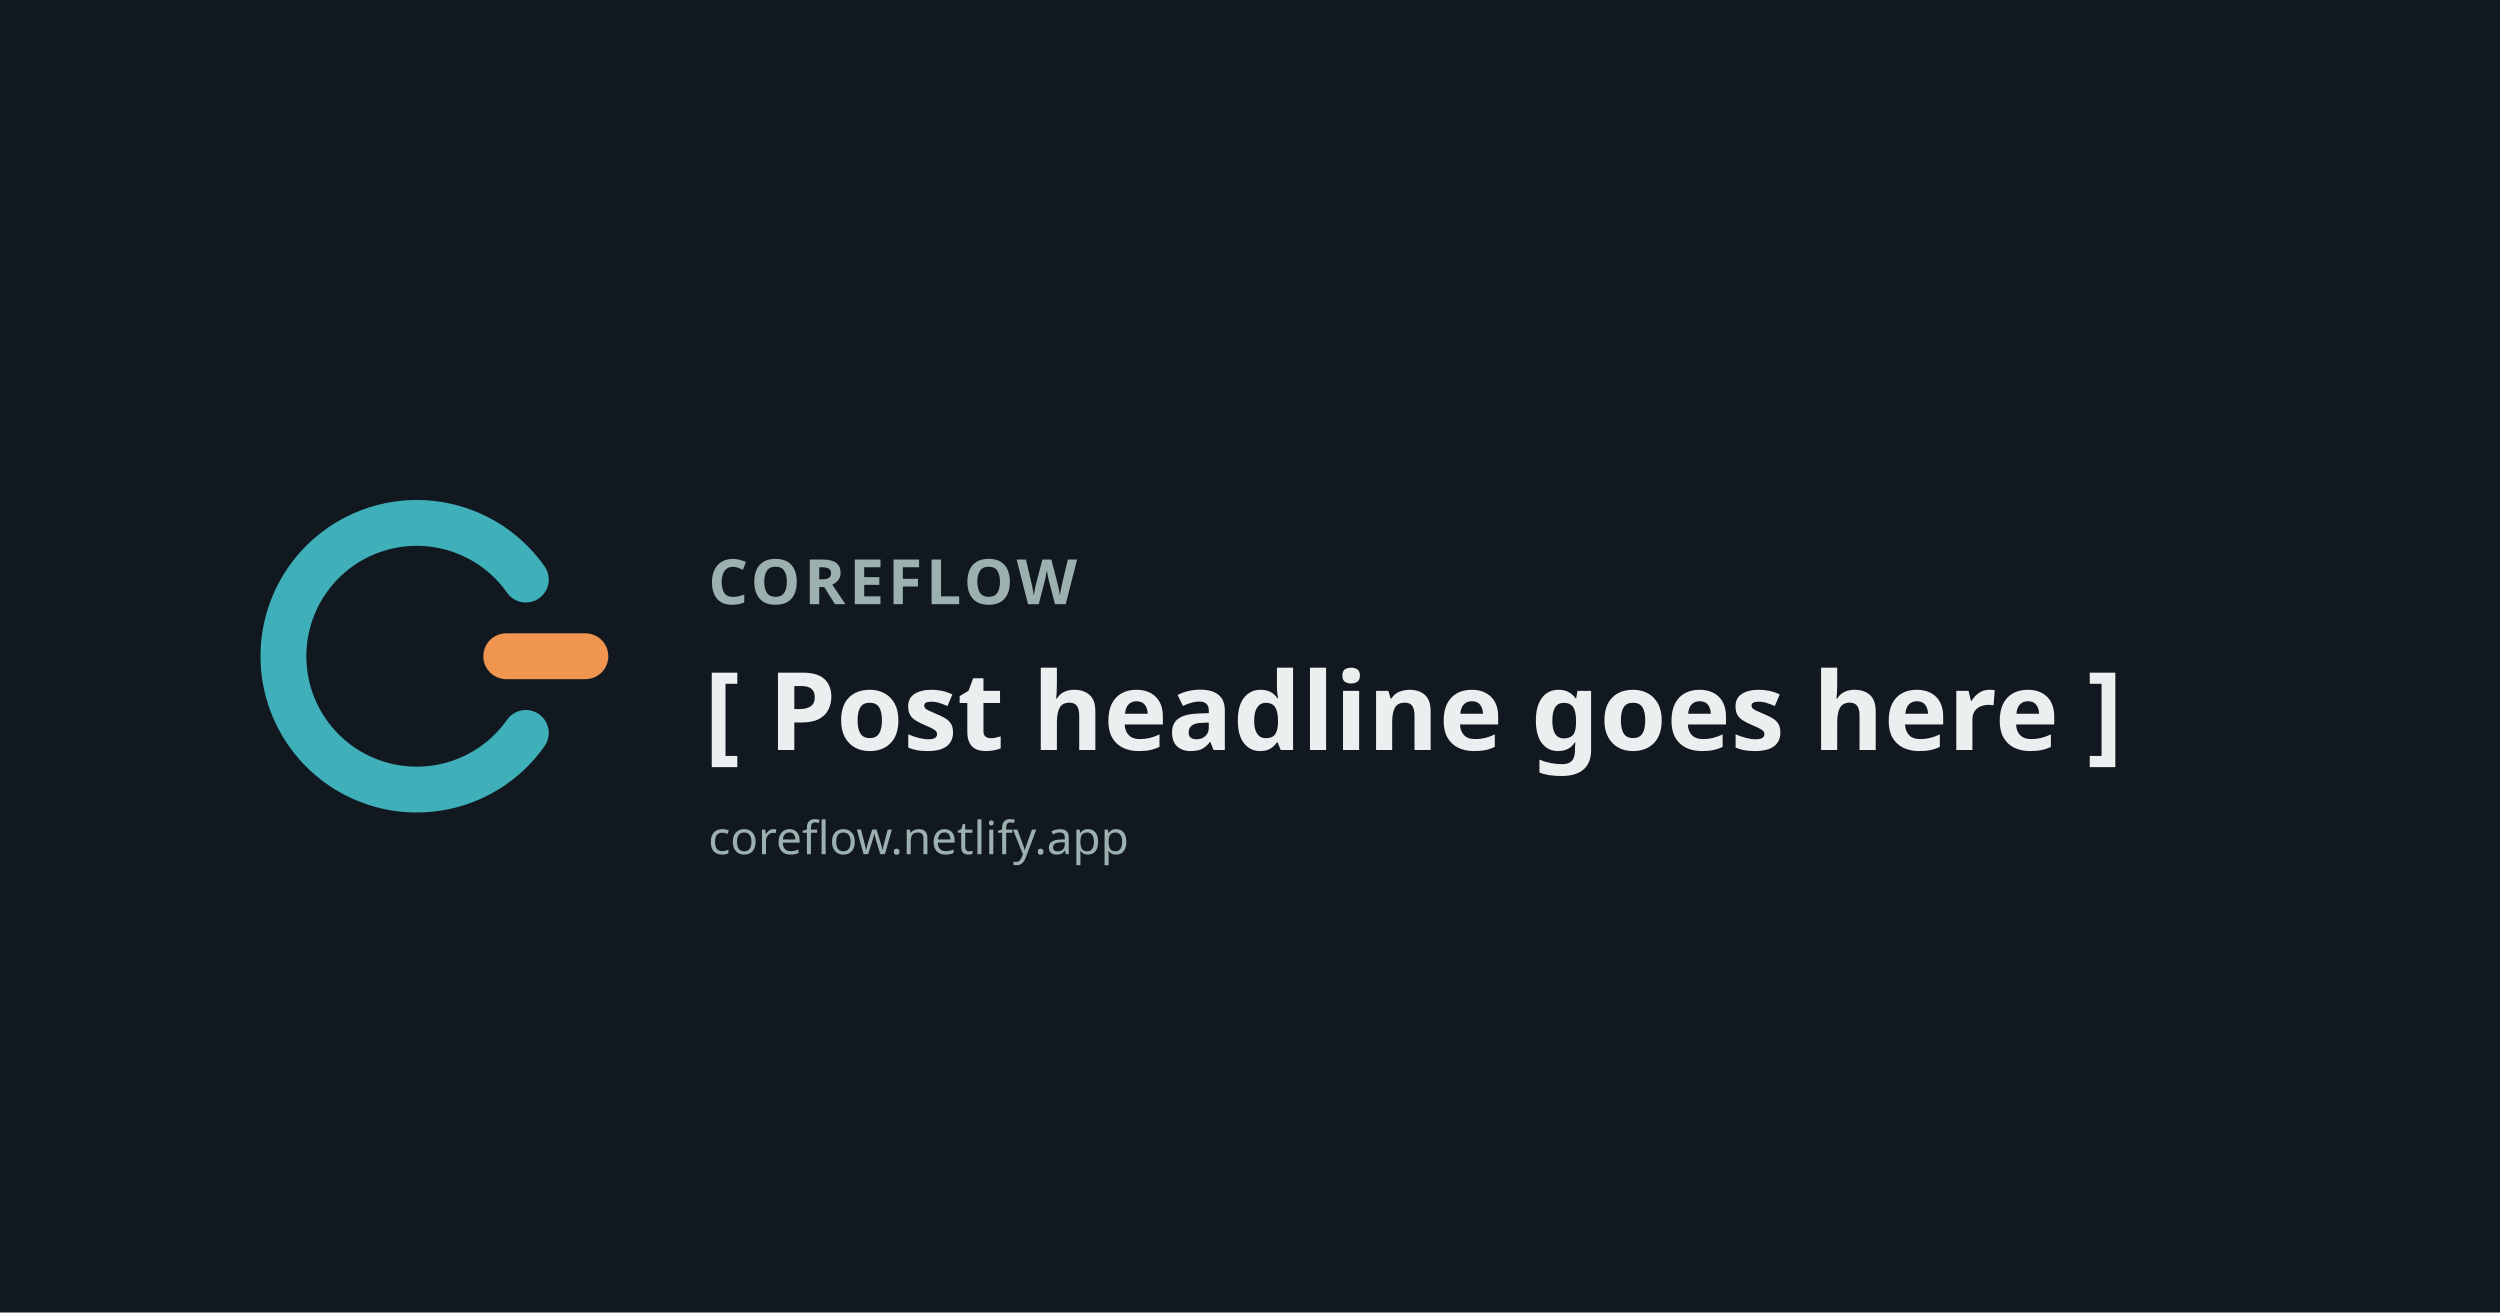
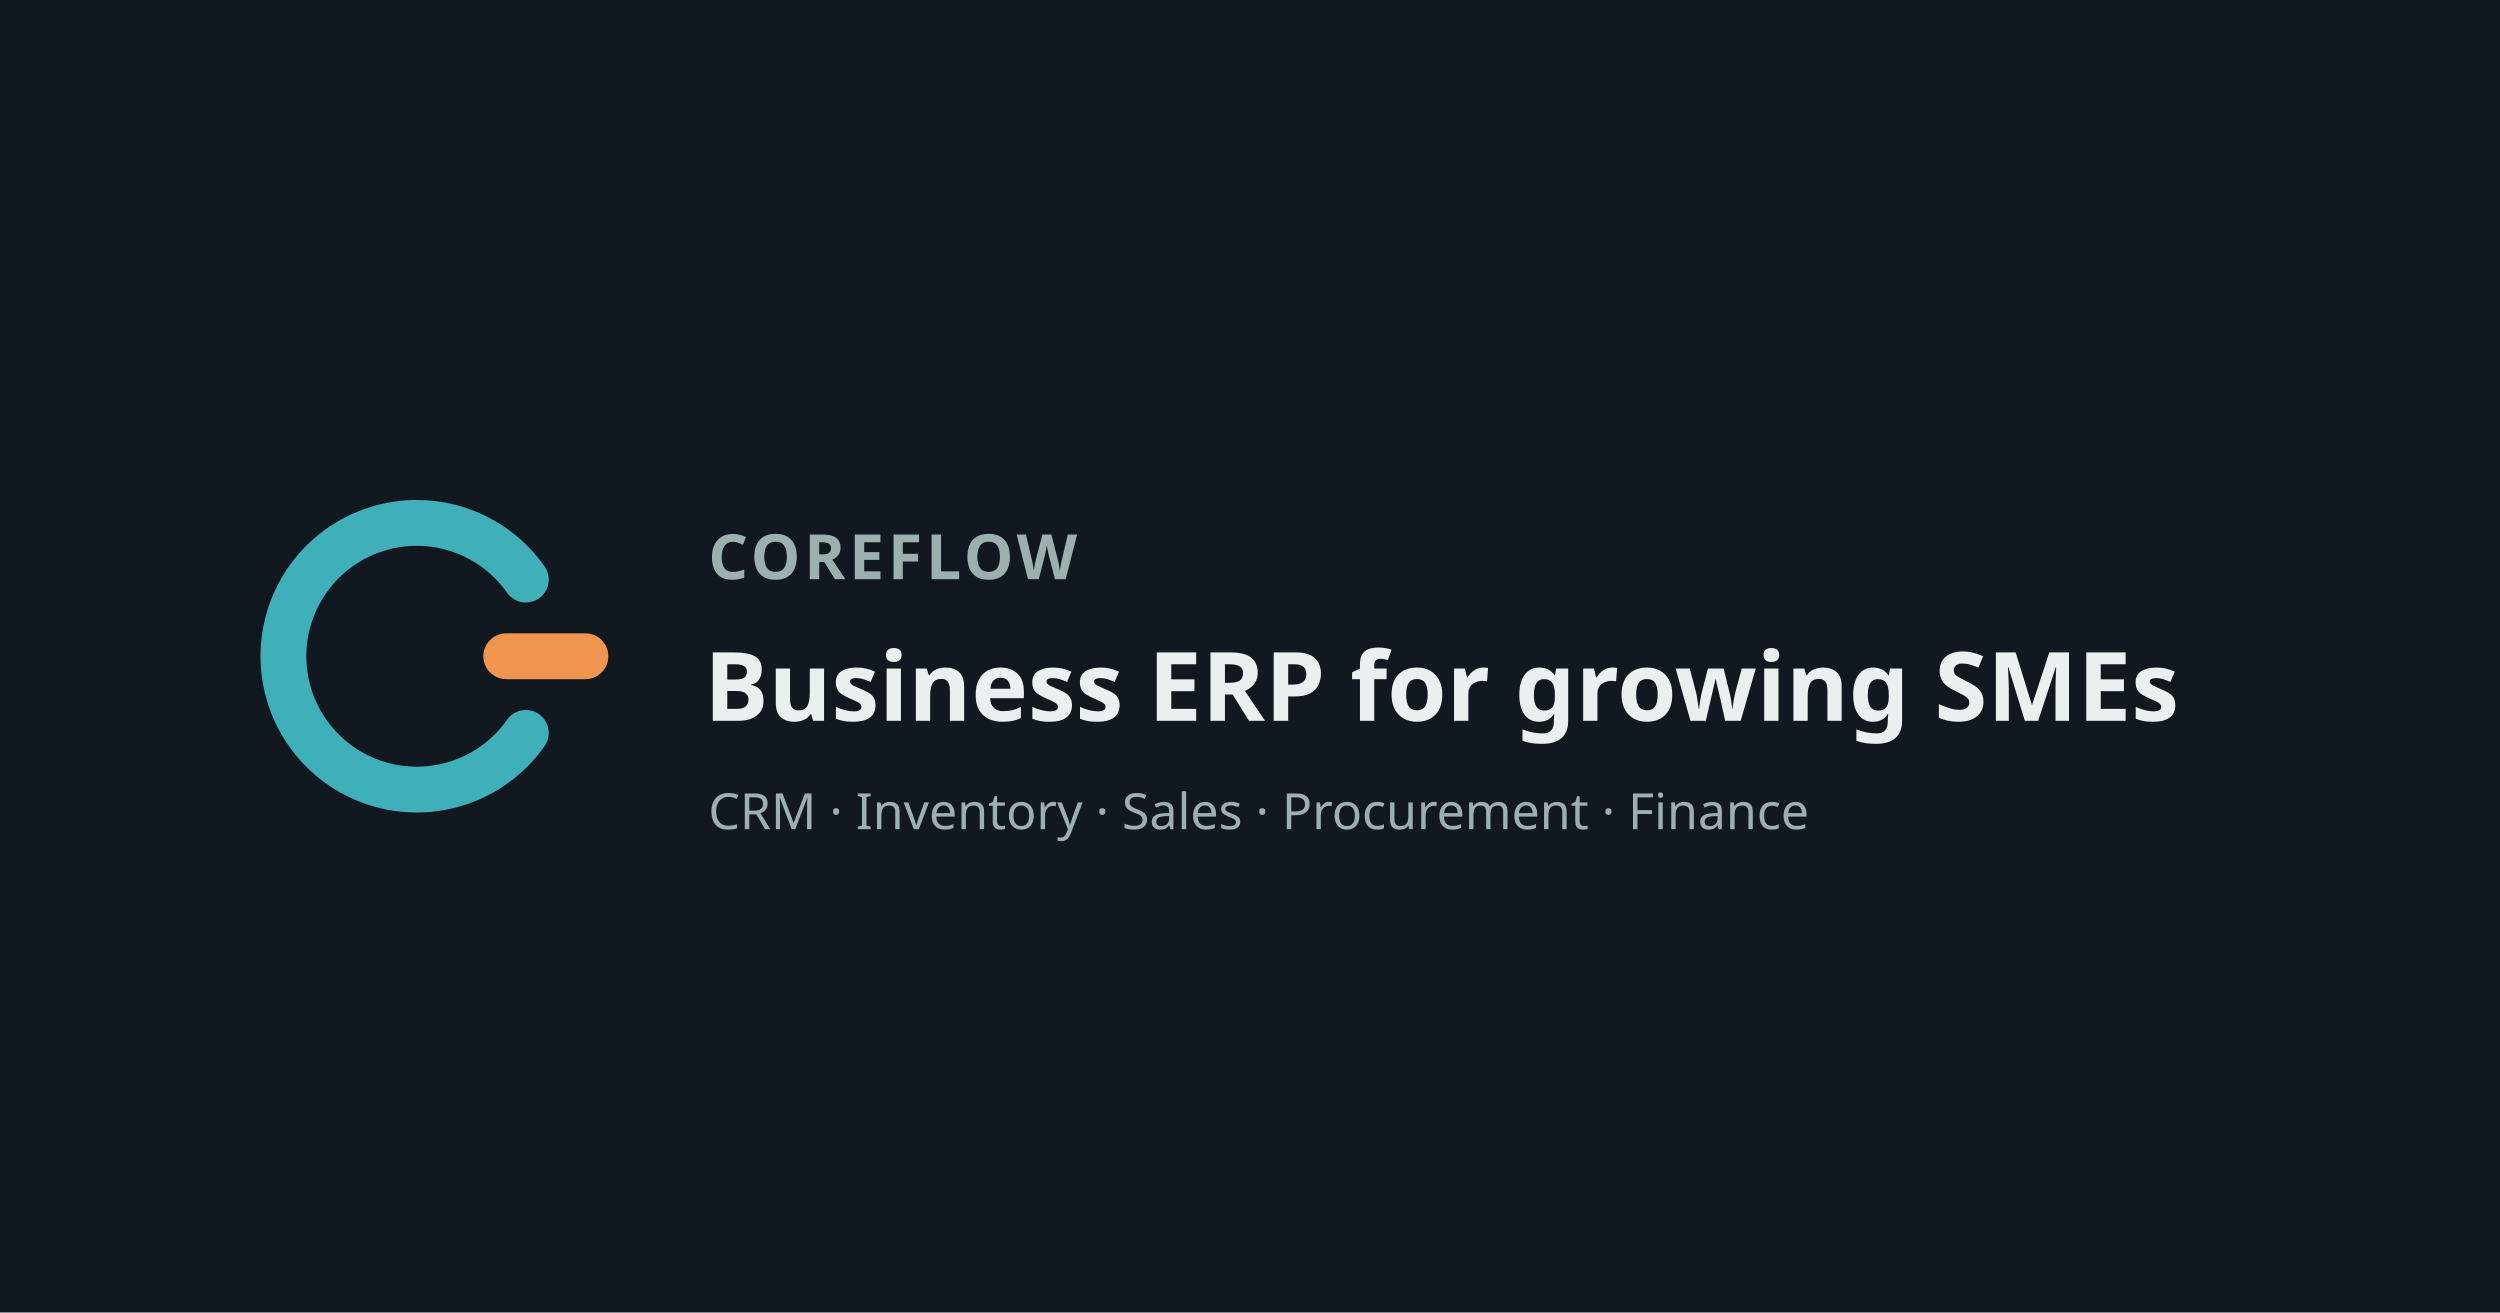
<svg xmlns="http://www.w3.org/2000/svg" viewBox="0 0 1200 630">
  <rect width="1200" height="630" fill="#12181F" />
  <svg x="100" y="215" width="200" height="200" viewBox="0 0 100 100">
    <path d="M 76.2 68.4 A 32 32 0 1 1 76.2 31.6" fill="none" stroke="#3FB0BA" stroke-width="11" stroke-linecap="round" />
    <rect x="66" y="44.5" width="30" height="11" rx="5.5" fill="#F0954F" />
  </svg>
-   <text x="340" y="290" font-family="'Bricolage Grotesque', sans-serif" font-weight="700" font-size="30" fill="#9BB0AF" letter-spacing="0.06em">COREFLOW</text>
-   <text x="338" y="360" font-family="'Bricolage Grotesque', sans-serif" font-weight="600" font-size="52" fill="#EAF0EF">[ Post headline goes here ]</text>
-   <text x="340" y="410" font-family="'IBM Plex Sans', sans-serif" font-weight="400" font-size="22" fill="#9BB0AF">coreflow.netlify.app</text>
+   <text x="340" y="278" font-family="'Bricolage Grotesque', sans-serif" font-weight="700" font-size="30" fill="#9BB0AF" letter-spacing="0.06em">COREFLOW</text>
+   <text x="338" y="346" font-family="'Bricolage Grotesque', sans-serif" font-weight="600" font-size="46" fill="#EAF0EF">Business ERP for growing SMEs</text>
+   <text x="340" y="398" font-family="'IBM Plex Sans', sans-serif" font-weight="400" font-size="24" fill="#9BB0AF">CRM · Inventory · Sales · Procurement · Finance</text>
</svg>
